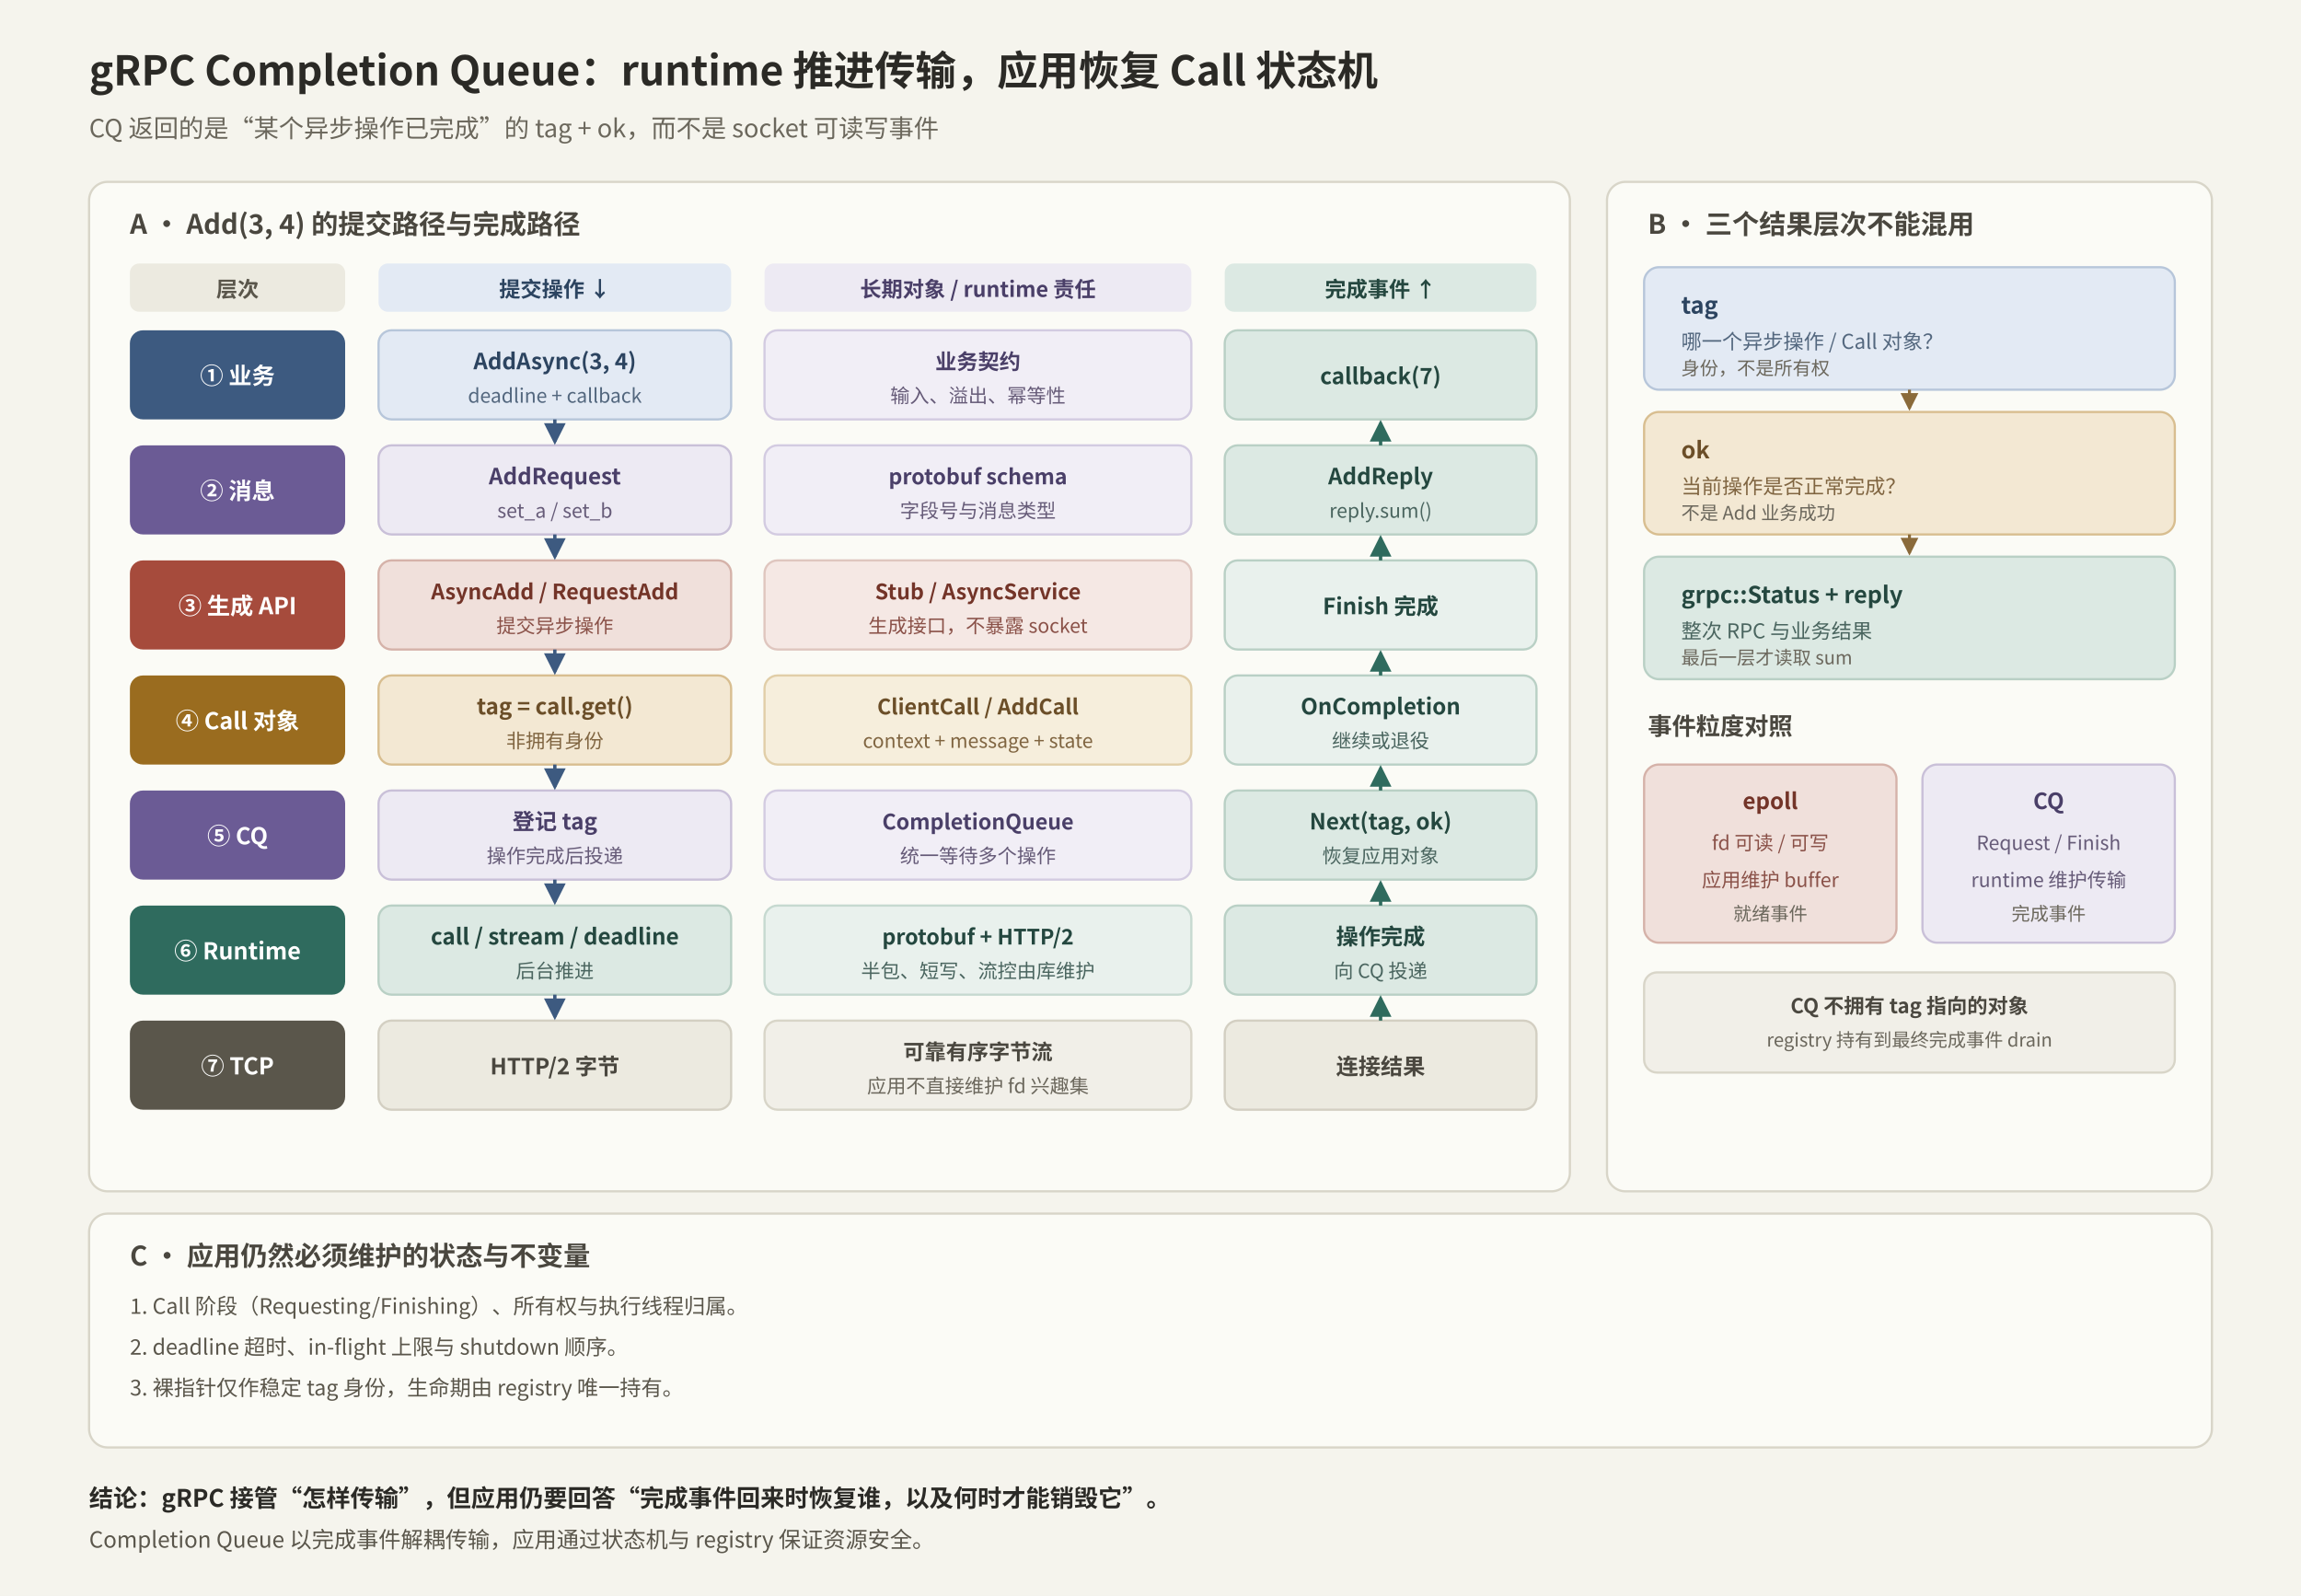
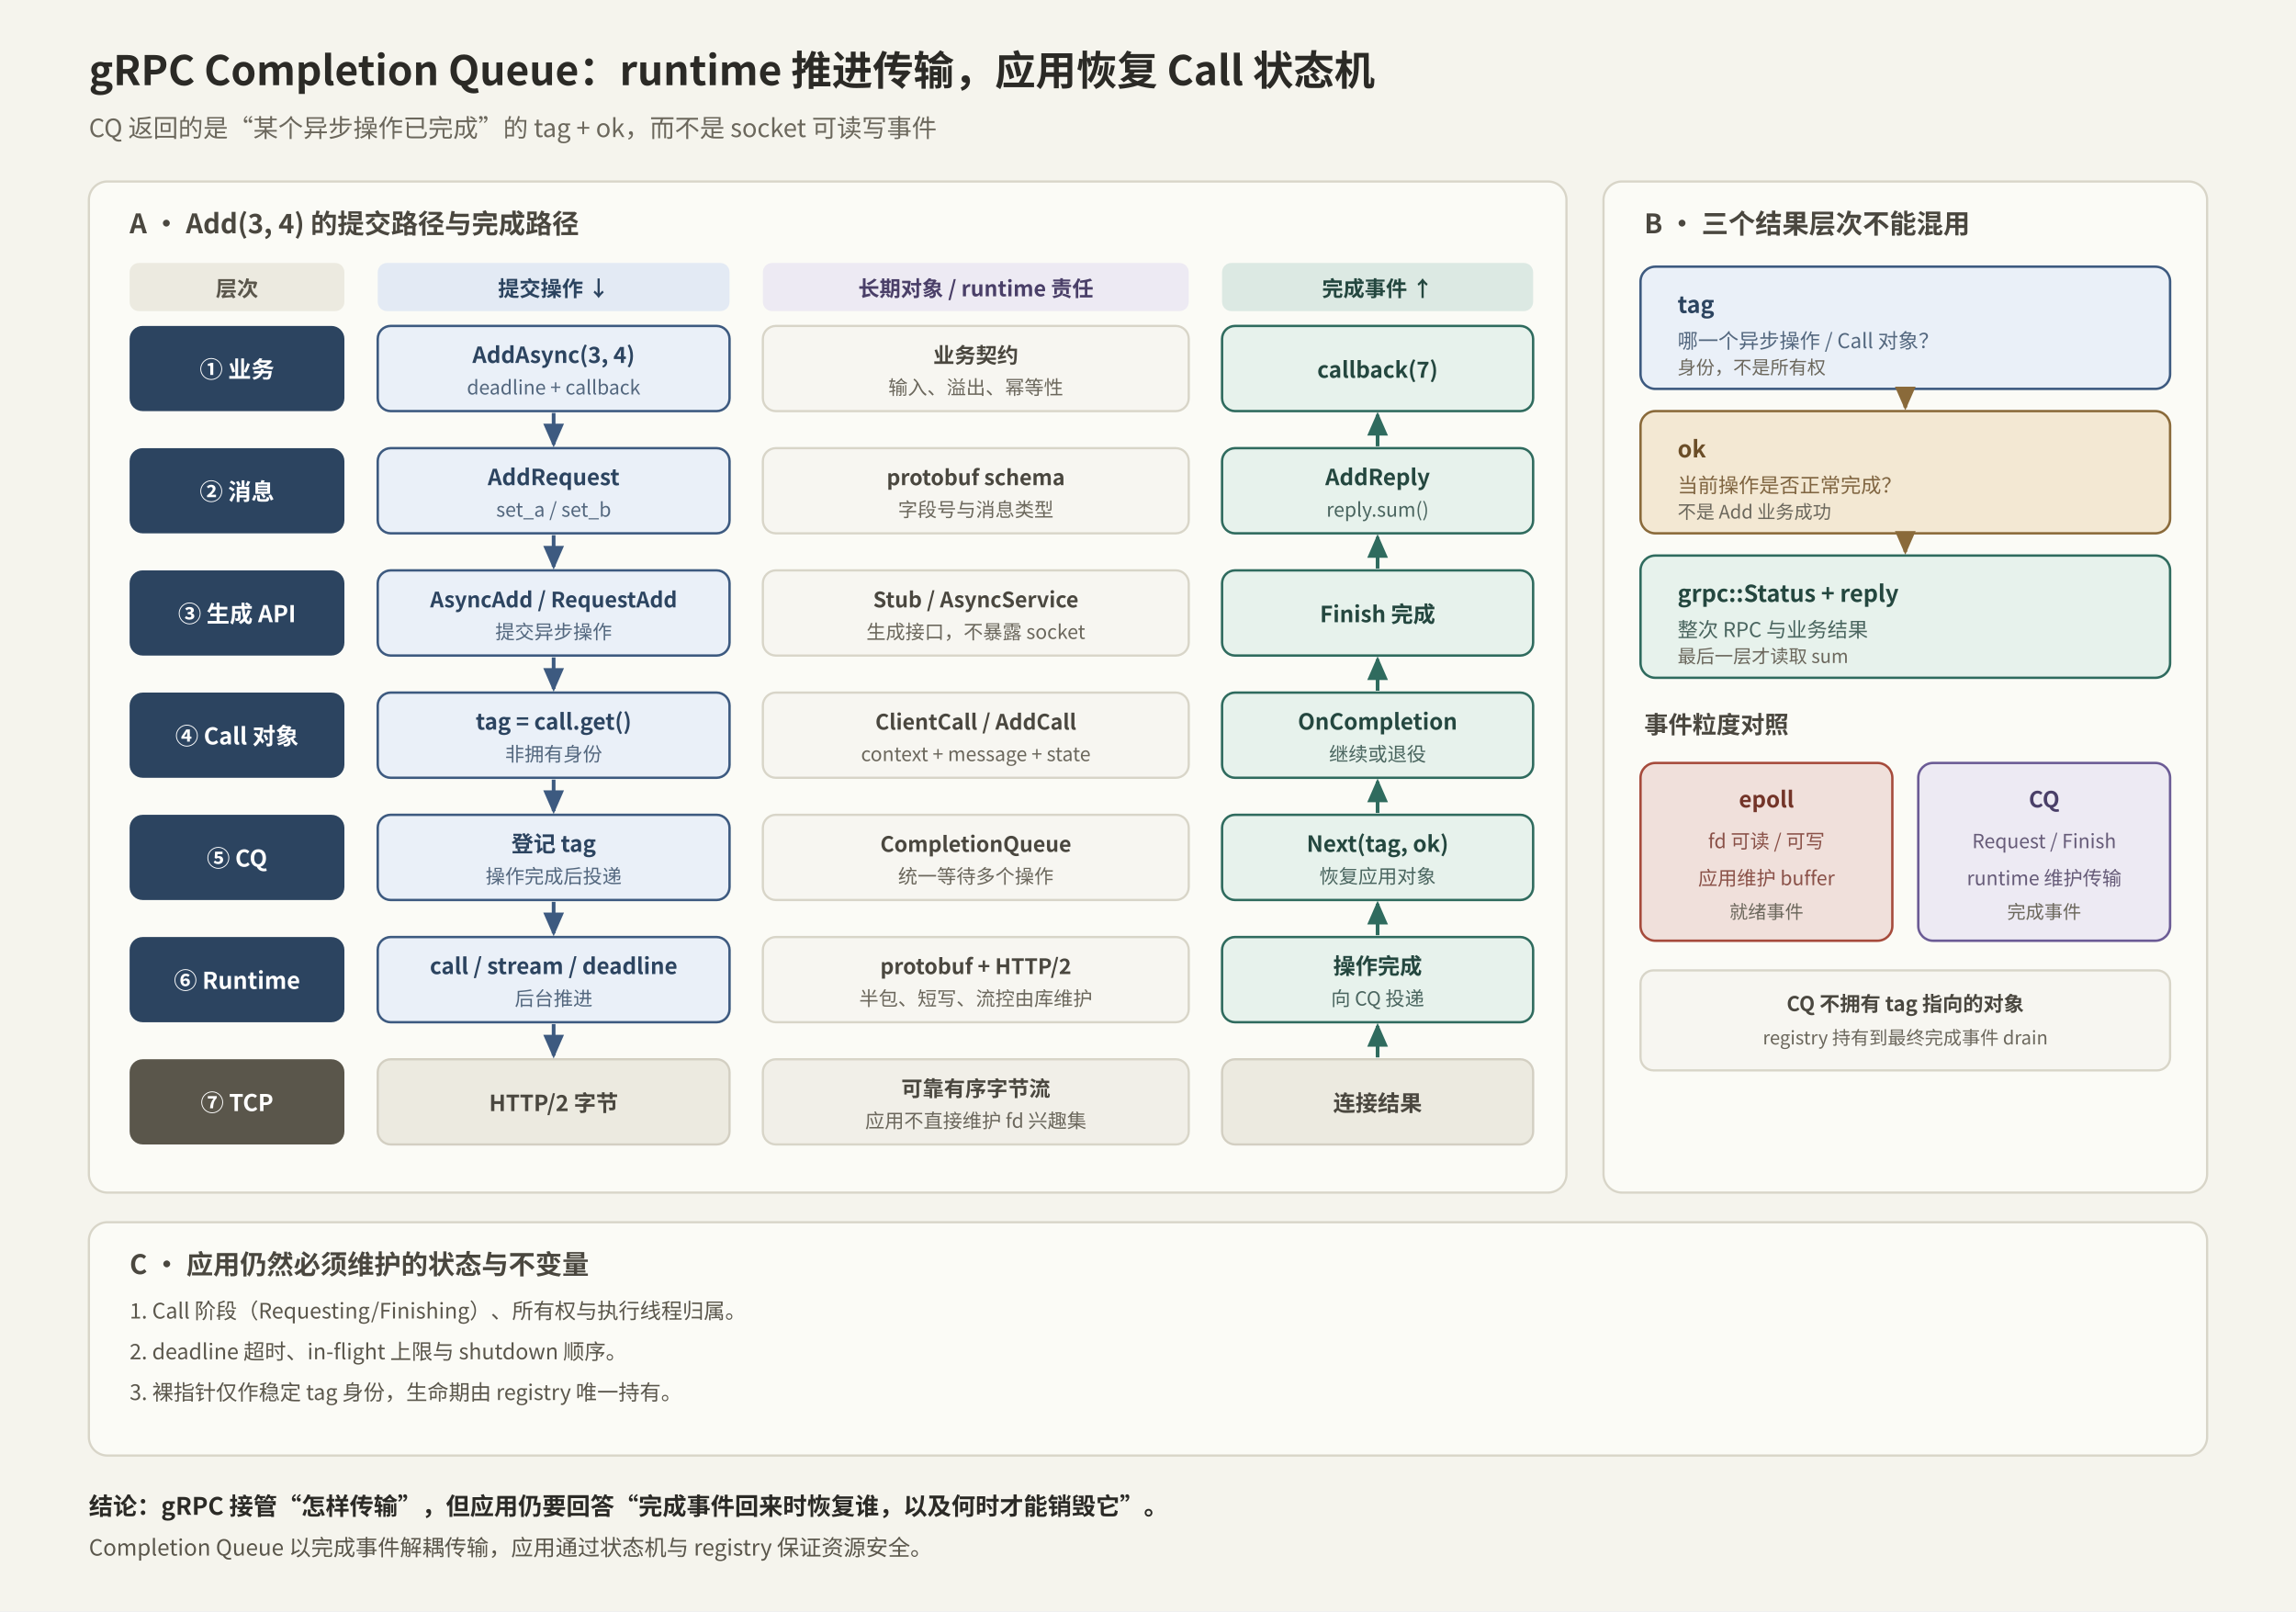
- <svg xmlns="http://www.w3.org/2000/svg" viewBox="0 0 1240 860" font-family="'PingFang SC','Hiragino Sans GB','Microsoft YaHei','Noto Sans CJK SC',sans-serif">
+ <svg xmlns="http://www.w3.org/2000/svg" viewBox="0 0 1240 870" font-family="'PingFang SC','Hiragino Sans GB','Microsoft YaHei','Noto Sans CJK SC',sans-serif">
  <defs>
-     <marker id="arr-down" viewBox="0 0 10 10" refX="8.5" refY="5" markerWidth="6.5" markerHeight="6.5" orient="auto">
-       <path d="M0 0 L10 5 L0 10 Z" fill="#3D5A80" />
+     <marker id="arr-down" viewBox="0 0 10 10" refX="7" refY="5" markerWidth="8" markerHeight="8" orient="auto-start-reverse">
+       <path d="M 0 1.5 L 8 5 L 0 8.5 z" fill="#3D5A80" />
    </marker>
-     <marker id="arr-up" viewBox="0 0 10 10" refX="8.5" refY="5" markerWidth="6.5" markerHeight="6.5" orient="auto">
-       <path d="M0 0 L10 5 L0 10 Z" fill="#2F6B5E" />
+     <marker id="arr-up" viewBox="0 0 10 10" refX="7" refY="5" markerWidth="8" markerHeight="8" orient="auto-start-reverse">
+       <path d="M 0 1.5 L 8 5 L 0 8.5 z" fill="#2F6B5E" />
    </marker>
-     <marker id="arr-gold" viewBox="0 0 10 10" refX="8.5" refY="5" markerWidth="6" markerHeight="6" orient="auto">
-       <path d="M0 0 L10 5 L0 10 Z" fill="#8A6A3A" />
+     <marker id="arr-gold" viewBox="0 0 10 10" refX="7" refY="5" markerWidth="8" markerHeight="8" orient="auto-start-reverse">
+       <path d="M 0 1.5 L 8 5 L 0 8.5 z" fill="#8A6A3A" />
    </marker>
  </defs>
-   <rect width="1240" height="860" fill="#F5F4ED" />
+   <rect width="1240" height="870" fill="#F5F4ED" />
  <text x="48" y="46" font-size="22" font-weight="700" fill="#2B2A26">
    gRPC Completion Queue：runtime 推进传输，应用恢复 Call 状态机
  </text>
  <text x="48" y="74" font-size="13.5" fill="#6B675C">
    CQ 返回的是“某个异步操作已完成”的 tag + ok，而不是 socket 可读写事件
  </text>
-   <rect x="48" y="98" width="798" height="544" rx="10" fill="#FBFBF6" stroke="#D8D5C8" stroke-width="1.2" />
+   <rect x="48" y="98" width="798" height="546" rx="10" fill="#FBFBF6" stroke="#D8D5C8" stroke-width="1.2" />
  <text x="70" y="126" font-size="14.5" font-weight="700" fill="#4A473F">
    A · Add(3, 4) 的提交路径与完成路径
  </text>
  <rect x="70" y="142" width="116" height="26" rx="5" fill="#ECEAE0" />
  <text x="128" y="160" text-anchor="middle" font-size="11.5" font-weight="700" fill="#5A564B">层次</text>
  <rect x="204" y="142" width="190" height="26" rx="5" fill="#E3EAF4" />
  <text x="299" y="160" text-anchor="middle" font-size="11.5" font-weight="700" fill="#2C4460">提交操作 ↓</text>
  <rect x="412" y="142" width="230" height="26" rx="5" fill="#EDEAF3" />
  <text x="527" y="160" text-anchor="middle" font-size="11.5" font-weight="700" fill="#4A3F68">长期对象 / runtime 责任</text>
  <rect x="660" y="142" width="168" height="26" rx="5" fill="#DCE9E3" />
  <text x="744" y="160" text-anchor="middle" font-size="11.5" font-weight="700" fill="#24473F">完成事件 ↑</text>
-   <rect x="70" y="178" width="116" height="48" rx="7" fill="#3D5A80" />
-   <text x="128" y="207" text-anchor="middle" font-size="12.5" font-weight="700" fill="#FFFFFF">① 业务</text>
-   <rect x="204" y="178" width="190" height="48" rx="7" fill="#E3EAF4" stroke="#B7C6DA" stroke-width="1.2" />
-   <text x="299" y="199" text-anchor="middle" font-size="12" font-weight="700" fill="#2C4460">AddAsync(3, 4)</text>
-   <text x="299" y="217" text-anchor="middle" font-size="10.5" fill="#53677E">deadline + callback</text>
-   <rect x="412" y="178" width="230" height="48" rx="7" fill="#F1EEF6" stroke="#D3CBE1" stroke-width="1.2" />
-   <text x="527" y="199" text-anchor="middle" font-size="11.5" font-weight="700" fill="#4A3F68">业务契约</text>
-   <text x="527" y="217" text-anchor="middle" font-size="10.5" fill="#665B78">输入、溢出、幂等性</text>
-   <rect x="660" y="178" width="168" height="48" rx="7" fill="#DCE9E3" stroke="#B9D0C5" stroke-width="1.2" />
-   <text x="744" y="207" text-anchor="middle" font-size="12" font-weight="700" fill="#24473F">callback(7)</text>
-   <rect x="70" y="240" width="116" height="48" rx="7" fill="#6B5B95" />
-   <text x="128" y="269" text-anchor="middle" font-size="12.5" font-weight="700" fill="#FFFFFF">② 消息</text>
-   <rect x="204" y="240" width="190" height="48" rx="7" fill="#EDEAF3" stroke="#C9C0D8" stroke-width="1.2" />
-   <text x="299" y="261" text-anchor="middle" font-size="12" font-weight="700" fill="#4A3F68">AddRequest</text>
-   <text x="299" y="279" text-anchor="middle" font-size="10.5" fill="#665B78">set_a / set_b</text>
-   <rect x="412" y="240" width="230" height="48" rx="7" fill="#F1EEF6" stroke="#D3CBE1" stroke-width="1.2" />
-   <text x="527" y="261" text-anchor="middle" font-size="11.5" font-weight="700" fill="#4A3F68">protobuf schema</text>
-   <text x="527" y="279" text-anchor="middle" font-size="10.5" fill="#665B78">字段号与消息类型</text>
-   <rect x="660" y="240" width="168" height="48" rx="7" fill="#DCE9E3" stroke="#B9D0C5" stroke-width="1.2" />
-   <text x="744" y="261" text-anchor="middle" font-size="12" font-weight="700" fill="#24473F">AddReply</text>
+   <rect x="70" y="176" width="116" height="46" rx="7" fill="#2C4460" />
+   <text x="128" y="204" text-anchor="middle" font-size="12.5" font-weight="700" fill="#FFFFFF">① 业务</text>
+   <rect x="204" y="176" width="190" height="46" rx="7" fill="#EAF0F8" stroke="#3D5A80" stroke-width="1.3" />
+   <text x="299" y="196" text-anchor="middle" font-size="12" font-weight="700" fill="#2C4460">AddAsync(3, 4)</text>
+   <text x="299" y="213" text-anchor="middle" font-size="10.5" fill="#53677E">deadline + callback</text>
+   <rect x="412" y="176" width="230" height="46" rx="7" fill="#F7F6F1" stroke="#D8D5C8" stroke-width="1.2" />
+   <text x="527" y="196" text-anchor="middle" font-size="11.5" font-weight="700" fill="#4A473F">业务契约</text>
+   <text x="527" y="213" text-anchor="middle" font-size="10.5" fill="#6B675C">输入、溢出、幂等性</text>
+   <rect x="660" y="176" width="168" height="46" rx="7" fill="#E7F2EC" stroke="#2F6B5E" stroke-width="1.3" />
+   <text x="744" y="204" text-anchor="middle" font-size="12" font-weight="700" fill="#24473F">callback(7)</text>
+   <rect x="70" y="242" width="116" height="46" rx="7" fill="#2C4460" />
+   <text x="128" y="270" text-anchor="middle" font-size="12.5" font-weight="700" fill="#FFFFFF">② 消息</text>
+   <rect x="204" y="242" width="190" height="46" rx="7" fill="#EAF0F8" stroke="#3D5A80" stroke-width="1.3" />
+   <text x="299" y="262" text-anchor="middle" font-size="12" font-weight="700" fill="#2C4460">AddRequest</text>
+   <text x="299" y="279" text-anchor="middle" font-size="10.5" fill="#53677E">set_a / set_b</text>
+   <rect x="412" y="242" width="230" height="46" rx="7" fill="#F7F6F1" stroke="#D8D5C8" stroke-width="1.2" />
+   <text x="527" y="262" text-anchor="middle" font-size="11.5" font-weight="700" fill="#4A473F">protobuf schema</text>
+   <text x="527" y="279" text-anchor="middle" font-size="10.5" fill="#6B675C">字段号与消息类型</text>
+   <rect x="660" y="242" width="168" height="46" rx="7" fill="#E7F2EC" stroke="#2F6B5E" stroke-width="1.3" />
+   <text x="744" y="262" text-anchor="middle" font-size="12" font-weight="700" fill="#24473F">AddReply</text>
  <text x="744" y="279" text-anchor="middle" font-size="10.5" fill="#4A655F">reply.sum()</text>
-   <rect x="70" y="302" width="116" height="48" rx="7" fill="#A64B3C" />
-   <text x="128" y="331" text-anchor="middle" font-size="12.5" font-weight="700" fill="#FFFFFF">③ 生成 API</text>
-   <rect x="204" y="302" width="190" height="48" rx="7" fill="#F0E0DB" stroke="#D5B2A9" stroke-width="1.2" />
-   <text x="299" y="323" text-anchor="middle" font-size="11.5" font-weight="700" fill="#733428">AsyncAdd / RequestAdd</text>
-   <text x="299" y="341" text-anchor="middle" font-size="10.5" fill="#8A5148">提交异步操作</text>
-   <rect x="412" y="302" width="230" height="48" rx="7" fill="#F5E8E4" stroke="#DFC6BF" stroke-width="1.2" />
-   <text x="527" y="323" text-anchor="middle" font-size="11.5" font-weight="700" fill="#733428">Stub / AsyncService</text>
-   <text x="527" y="341" text-anchor="middle" font-size="10.5" fill="#8A5148">生成接口，不暴露 socket</text>
-   <rect x="660" y="302" width="168" height="48" rx="7" fill="#E9F1ED" stroke="#B9D0C5" stroke-width="1.2" />
-   <text x="744" y="331" text-anchor="middle" font-size="12" font-weight="700" fill="#24473F">Finish 完成</text>
-   <rect x="70" y="364" width="116" height="48" rx="7" fill="#9A6C1F" />
-   <text x="128" y="393" text-anchor="middle" font-size="12.5" font-weight="700" fill="#FFFFFF">④ Call 对象</text>
-   <rect x="204" y="364" width="190" height="48" rx="7" fill="#F3E8D3" stroke="#D8BE90" stroke-width="1.2" />
-   <text x="299" y="385" text-anchor="middle" font-size="12" font-weight="700" fill="#6B4E28">tag = call.get()</text>
-   <text x="299" y="403" text-anchor="middle" font-size="10.5" fill="#806541">非拥有身份</text>
-   <rect x="412" y="364" width="230" height="48" rx="7" fill="#F6EEDC" stroke="#E1CEA8" stroke-width="1.2" />
-   <text x="527" y="385" text-anchor="middle" font-size="11.5" font-weight="700" fill="#6B4E28">ClientCall / AddCall</text>
-   <text x="527" y="403" text-anchor="middle" font-size="10.5" fill="#806541">context + message + state</text>
-   <rect x="660" y="364" width="168" height="48" rx="7" fill="#E9F1ED" stroke="#B9D0C5" stroke-width="1.2" />
-   <text x="744" y="385" text-anchor="middle" font-size="12" font-weight="700" fill="#24473F">OnCompletion</text>
-   <text x="744" y="403" text-anchor="middle" font-size="10.5" fill="#4A655F">继续或退役</text>
-   <rect x="70" y="426" width="116" height="48" rx="7" fill="#6B5B95" />
-   <text x="128" y="455" text-anchor="middle" font-size="12.5" font-weight="700" fill="#FFFFFF">⑤ CQ</text>
-   <rect x="204" y="426" width="190" height="48" rx="7" fill="#EDEAF3" stroke="#C9C0D8" stroke-width="1.2" />
-   <text x="299" y="447" text-anchor="middle" font-size="12" font-weight="700" fill="#4A3F68">登记 tag</text>
-   <text x="299" y="465" text-anchor="middle" font-size="10.5" fill="#665B78">操作完成后投递</text>
-   <rect x="412" y="426" width="230" height="48" rx="7" fill="#F1EEF6" stroke="#D3CBE1" stroke-width="1.2" />
-   <text x="527" y="447" text-anchor="middle" font-size="11.5" font-weight="700" fill="#4A3F68">CompletionQueue</text>
-   <text x="527" y="465" text-anchor="middle" font-size="10.5" fill="#665B78">统一等待多个操作</text>
-   <rect x="660" y="426" width="168" height="48" rx="7" fill="#DCE9E3" stroke="#B9D0C5" stroke-width="1.2" />
-   <text x="744" y="447" text-anchor="middle" font-size="12" font-weight="700" fill="#24473F">Next(tag, ok)</text>
-   <text x="744" y="465" text-anchor="middle" font-size="10.5" fill="#4A655F">恢复应用对象</text>
-   <rect x="70" y="488" width="116" height="48" rx="7" fill="#2F6B5E" />
-   <text x="128" y="517" text-anchor="middle" font-size="12.5" font-weight="700" fill="#FFFFFF">⑥ Runtime</text>
-   <rect x="204" y="488" width="190" height="48" rx="7" fill="#DCE9E3" stroke="#B9D0C5" stroke-width="1.2" />
-   <text x="299" y="509" text-anchor="middle" font-size="12" font-weight="700" fill="#24473F">call / stream / deadline</text>
-   <text x="299" y="527" text-anchor="middle" font-size="10.5" fill="#4A655F">后台推进</text>
-   <rect x="412" y="488" width="230" height="48" rx="7" fill="#E9F1ED" stroke="#C6D9D0" stroke-width="1.2" />
-   <text x="527" y="509" text-anchor="middle" font-size="11.5" font-weight="700" fill="#24473F">protobuf + HTTP/2</text>
-   <text x="527" y="527" text-anchor="middle" font-size="10.5" fill="#4A655F">半包、短写、流控由库维护</text>
-   <rect x="660" y="488" width="168" height="48" rx="7" fill="#DCE9E3" stroke="#B9D0C5" stroke-width="1.2" />
-   <text x="744" y="509" text-anchor="middle" font-size="12" font-weight="700" fill="#24473F">操作完成</text>
-   <text x="744" y="527" text-anchor="middle" font-size="10.5" fill="#4A655F">向 CQ 投递</text>
-   <rect x="70" y="550" width="116" height="48" rx="7" fill="#5A564B" />
-   <text x="128" y="579" text-anchor="middle" font-size="12.5" font-weight="700" fill="#FFFFFF">⑦ TCP</text>
-   <rect x="204" y="550" width="190" height="48" rx="7" fill="#ECEAE0" stroke="#D3CFC2" stroke-width="1.2" />
-   <text x="299" y="579" text-anchor="middle" font-size="12" font-weight="700" fill="#4A473F">HTTP/2 字节</text>
-   <rect x="412" y="550" width="230" height="48" rx="7" fill="#F1EFE8" stroke="#D8D5C8" stroke-width="1.2" />
-   <text x="527" y="571" text-anchor="middle" font-size="11.5" font-weight="700" fill="#4A473F">可靠有序字节流</text>
-   <text x="527" y="589" text-anchor="middle" font-size="10.5" fill="#6B675C">应用不直接维护 fd 兴趣集</text>
-   <rect x="660" y="550" width="168" height="48" rx="7" fill="#ECEAE0" stroke="#D3CFC2" stroke-width="1.2" />
-   <text x="744" y="579" text-anchor="middle" font-size="12" font-weight="700" fill="#4A473F">连接结果</text>
-   <path d="M299 226 V238" stroke="#3D5A80" stroke-width="1.8" marker-end="url(#arr-down)" />
-   <path d="M299 288 V300" stroke="#3D5A80" stroke-width="1.8" marker-end="url(#arr-down)" />
-   <path d="M299 350 V362" stroke="#3D5A80" stroke-width="1.8" marker-end="url(#arr-down)" />
-   <path d="M299 412 V424" stroke="#3D5A80" stroke-width="1.8" marker-end="url(#arr-down)" />
-   <path d="M299 474 V486" stroke="#3D5A80" stroke-width="1.8" marker-end="url(#arr-down)" />
-   <path d="M299 536 V548" stroke="#3D5A80" stroke-width="1.8" marker-end="url(#arr-down)" />
-   <path d="M744 550 V538" stroke="#2F6B5E" stroke-width="1.8" marker-end="url(#arr-up)" />
-   <path d="M744 488 V476" stroke="#2F6B5E" stroke-width="1.8" marker-end="url(#arr-up)" />
-   <path d="M744 426 V414" stroke="#2F6B5E" stroke-width="1.8" marker-end="url(#arr-up)" />
-   <path d="M744 364 V352" stroke="#2F6B5E" stroke-width="1.8" marker-end="url(#arr-up)" />
-   <path d="M744 302 V290" stroke="#2F6B5E" stroke-width="1.8" marker-end="url(#arr-up)" />
-   <path d="M744 240 V228" stroke="#2F6B5E" stroke-width="1.8" marker-end="url(#arr-up)" />
-   <rect x="866" y="98" width="326" height="544" rx="10" fill="#FBFBF6" stroke="#D8D5C8" stroke-width="1.2" />
+   <rect x="70" y="308" width="116" height="46" rx="7" fill="#2C4460" />
+   <text x="128" y="336" text-anchor="middle" font-size="12.5" font-weight="700" fill="#FFFFFF">③ 生成 API</text>
+   <rect x="204" y="308" width="190" height="46" rx="7" fill="#EAF0F8" stroke="#3D5A80" stroke-width="1.3" />
+   <text x="299" y="328" text-anchor="middle" font-size="11.5" font-weight="700" fill="#2C4460">AsyncAdd / RequestAdd</text>
+   <text x="299" y="345" text-anchor="middle" font-size="10.5" fill="#53677E">提交异步操作</text>
+   <rect x="412" y="308" width="230" height="46" rx="7" fill="#F7F6F1" stroke="#D8D5C8" stroke-width="1.2" />
+   <text x="527" y="328" text-anchor="middle" font-size="11.5" font-weight="700" fill="#4A473F">Stub / AsyncService</text>
+   <text x="527" y="345" text-anchor="middle" font-size="10.5" fill="#6B675C">生成接口，不暴露 socket</text>
+   <rect x="660" y="308" width="168" height="46" rx="7" fill="#E7F2EC" stroke="#2F6B5E" stroke-width="1.3" />
+   <text x="744" y="336" text-anchor="middle" font-size="12" font-weight="700" fill="#24473F">Finish 完成</text>
+   <rect x="70" y="374" width="116" height="46" rx="7" fill="#2C4460" />
+   <text x="128" y="402" text-anchor="middle" font-size="12.5" font-weight="700" fill="#FFFFFF">④ Call 对象</text>
+   <rect x="204" y="374" width="190" height="46" rx="7" fill="#EAF0F8" stroke="#3D5A80" stroke-width="1.3" />
+   <text x="299" y="394" text-anchor="middle" font-size="12" font-weight="700" fill="#2C4460">tag = call.get()</text>
+   <text x="299" y="411" text-anchor="middle" font-size="10.5" fill="#53677E">非拥有身份</text>
+   <rect x="412" y="374" width="230" height="46" rx="7" fill="#F7F6F1" stroke="#D8D5C8" stroke-width="1.2" />
+   <text x="527" y="394" text-anchor="middle" font-size="11.5" font-weight="700" fill="#4A473F">ClientCall / AddCall</text>
+   <text x="527" y="411" text-anchor="middle" font-size="10.5" fill="#6B675C">context + message + state</text>
+   <rect x="660" y="374" width="168" height="46" rx="7" fill="#E7F2EC" stroke="#2F6B5E" stroke-width="1.3" />
+   <text x="744" y="394" text-anchor="middle" font-size="12" font-weight="700" fill="#24473F">OnCompletion</text>
+   <text x="744" y="411" text-anchor="middle" font-size="10.5" fill="#4A655F">继续或退役</text>
+   <rect x="70" y="440" width="116" height="46" rx="7" fill="#2C4460" />
+   <text x="128" y="468" text-anchor="middle" font-size="12.5" font-weight="700" fill="#FFFFFF">⑤ CQ</text>
+   <rect x="204" y="440" width="190" height="46" rx="7" fill="#EAF0F8" stroke="#3D5A80" stroke-width="1.3" />
+   <text x="299" y="460" text-anchor="middle" font-size="12" font-weight="700" fill="#2C4460">登记 tag</text>
+   <text x="299" y="477" text-anchor="middle" font-size="10.5" fill="#53677E">操作完成后投递</text>
+   <rect x="412" y="440" width="230" height="46" rx="7" fill="#F7F6F1" stroke="#D8D5C8" stroke-width="1.2" />
+   <text x="527" y="460" text-anchor="middle" font-size="11.5" font-weight="700" fill="#4A473F">CompletionQueue</text>
+   <text x="527" y="477" text-anchor="middle" font-size="10.5" fill="#6B675C">统一等待多个操作</text>
+   <rect x="660" y="440" width="168" height="46" rx="7" fill="#E7F2EC" stroke="#2F6B5E" stroke-width="1.3" />
+   <text x="744" y="460" text-anchor="middle" font-size="12" font-weight="700" fill="#24473F">Next(tag, ok)</text>
+   <text x="744" y="477" text-anchor="middle" font-size="10.5" fill="#4A655F">恢复应用对象</text>
+   <rect x="70" y="506" width="116" height="46" rx="7" fill="#2C4460" />
+   <text x="128" y="534" text-anchor="middle" font-size="12.5" font-weight="700" fill="#FFFFFF">⑥ Runtime</text>
+   <rect x="204" y="506" width="190" height="46" rx="7" fill="#EAF0F8" stroke="#3D5A80" stroke-width="1.3" />
+   <text x="299" y="526" text-anchor="middle" font-size="12" font-weight="700" fill="#2C4460">call / stream / deadline</text>
+   <text x="299" y="543" text-anchor="middle" font-size="10.5" fill="#53677E">后台推进</text>
+   <rect x="412" y="506" width="230" height="46" rx="7" fill="#F7F6F1" stroke="#D8D5C8" stroke-width="1.2" />
+   <text x="527" y="526" text-anchor="middle" font-size="11.5" font-weight="700" fill="#4A473F">protobuf + HTTP/2</text>
+   <text x="527" y="543" text-anchor="middle" font-size="10.5" fill="#6B675C">半包、短写、流控由库维护</text>
+   <rect x="660" y="506" width="168" height="46" rx="7" fill="#E7F2EC" stroke="#2F6B5E" stroke-width="1.3" />
+   <text x="744" y="526" text-anchor="middle" font-size="12" font-weight="700" fill="#24473F">操作完成</text>
+   <text x="744" y="543" text-anchor="middle" font-size="10.5" fill="#4A655F">向 CQ 投递</text>
+   <rect x="70" y="572" width="116" height="46" rx="7" fill="#5A564B" />
+   <text x="128" y="600" text-anchor="middle" font-size="12.5" font-weight="700" fill="#FFFFFF">⑦ TCP</text>
+   <rect x="204" y="572" width="190" height="46" rx="7" fill="#ECEAE0" stroke="#D3CFC2" stroke-width="1.2" />
+   <text x="299" y="600" text-anchor="middle" font-size="12" font-weight="700" fill="#4A473F">HTTP/2 字节</text>
+   <rect x="412" y="572" width="230" height="46" rx="7" fill="#F1EFE8" stroke="#D8D5C8" stroke-width="1.2" />
+   <text x="527" y="592" text-anchor="middle" font-size="11.5" font-weight="700" fill="#4A473F">可靠有序字节流</text>
+   <text x="527" y="609" text-anchor="middle" font-size="10.5" fill="#6B675C">应用不直接维护 fd 兴趣集</text>
+   <rect x="660" y="572" width="168" height="46" rx="7" fill="#ECEAE0" stroke="#D3CFC2" stroke-width="1.2" />
+   <text x="744" y="600" text-anchor="middle" font-size="12" font-weight="700" fill="#4A473F">连接结果</text>
+   <path d="M 299 223 V 240" stroke="#3D5A80" stroke-width="2" marker-end="url(#arr-down)" />
+   <path d="M 299 289 V 306" stroke="#3D5A80" stroke-width="2" marker-end="url(#arr-down)" />
+   <path d="M 299 355 V 372" stroke="#3D5A80" stroke-width="2" marker-end="url(#arr-down)" />
+   <path d="M 299 421 V 438" stroke="#3D5A80" stroke-width="2" marker-end="url(#arr-down)" />
+   <path d="M 299 487 V 504" stroke="#3D5A80" stroke-width="2" marker-end="url(#arr-down)" />
+   <path d="M 299 553 V 570" stroke="#3D5A80" stroke-width="2" marker-end="url(#arr-down)" />
+   <path d="M 744 571 V 554" stroke="#2F6B5E" stroke-width="2" marker-end="url(#arr-up)" />
+   <path d="M 744 505 V 488" stroke="#2F6B5E" stroke-width="2" marker-end="url(#arr-up)" />
+   <path d="M 744 439 V 422" stroke="#2F6B5E" stroke-width="2" marker-end="url(#arr-up)" />
+   <path d="M 744 373 V 356" stroke="#2F6B5E" stroke-width="2" marker-end="url(#arr-up)" />
+   <path d="M 744 307 V 290" stroke="#2F6B5E" stroke-width="2" marker-end="url(#arr-up)" />
+   <path d="M 744 241 V 224" stroke="#2F6B5E" stroke-width="2" marker-end="url(#arr-up)" />
+   <rect x="866" y="98" width="326" height="546" rx="10" fill="#FBFBF6" stroke="#D8D5C8" stroke-width="1.2" />
  <text x="888" y="126" font-size="14.5" font-weight="700" fill="#4A473F">
    B · 三个结果层次不能混用
  </text>
-   <rect x="886" y="144" width="286" height="66" rx="8" fill="#E3EAF4" stroke="#B7C6DA" stroke-width="1.2" />
+   <rect x="886" y="144" width="286" height="66" rx="8" fill="#EAF0F8" stroke="#3D5A80" stroke-width="1.3" />
  <text x="906" y="169" font-size="12.5" font-weight="700" fill="#2C4460">tag</text>
  <text x="906" y="188" font-size="11" fill="#53677E">哪一个异步操作 / Call 对象？</text>
  <text x="906" y="202" font-size="10" fill="#6B675C">身份，不是所有权</text>
-   <path d="M1029 210 V220" stroke="#8A6A3A" stroke-width="1.6" marker-end="url(#arr-gold)" />
-   <rect x="886" y="222" width="286" height="66" rx="8" fill="#F3E8D3" stroke="#D8BE90" stroke-width="1.2" />
+   <path d="M 1029 210 V 220" stroke="#8A6A3A" stroke-width="2" marker-end="url(#arr-gold)" />
+   <rect x="886" y="222" width="286" height="66" rx="8" fill="#F3E8D3" stroke="#8A6A3A" stroke-width="1.3" />
  <text x="906" y="247" font-size="12.5" font-weight="700" fill="#6B4E28">ok</text>
  <text x="906" y="266" font-size="11" fill="#806541">当前操作是否正常完成？</text>
  <text x="906" y="280" font-size="10" fill="#6B675C">不是 Add 业务成功</text>
-   <path d="M1029 288 V298" stroke="#8A6A3A" stroke-width="1.6" marker-end="url(#arr-gold)" />
-   <rect x="886" y="300" width="286" height="66" rx="8" fill="#DCE9E3" stroke="#B9D0C5" stroke-width="1.2" />
+   <path d="M 1029 288 V 298" stroke="#8A6A3A" stroke-width="2" marker-end="url(#arr-gold)" />
+   <rect x="886" y="300" width="286" height="66" rx="8" fill="#E7F2EC" stroke="#2F6B5E" stroke-width="1.3" />
  <text x="906" y="325" font-size="12.5" font-weight="700" fill="#24473F">grpc::Status + reply</text>
  <text x="906" y="344" font-size="11" fill="#4A655F">整次 RPC 与业务结果</text>
  <text x="906" y="358" font-size="10" fill="#6B675C">最后一层才读取 sum</text>
  <text x="888" y="396" font-size="13" font-weight="700" fill="#4A473F">
    事件粒度对照
  </text>
-   <rect x="886" y="412" width="136" height="96" rx="8" fill="#F0E0DB" stroke="#D5B2A9" stroke-width="1.2" />
+   <rect x="886" y="412" width="136" height="96" rx="8" fill="#F0E0DB" stroke="#A64B3C" stroke-width="1.3" />
  <text x="954" y="436" text-anchor="middle" font-size="12" font-weight="700" fill="#733428">epoll</text>
  <text x="954" y="458" text-anchor="middle" font-size="10.5" fill="#8A5148">fd 可读 / 可写</text>
  <text x="954" y="478" text-anchor="middle" font-size="10.5" fill="#8A5148">应用维护 buffer</text>
  <text x="954" y="496" text-anchor="middle" font-size="10" fill="#6B675C">就绪事件</text>
-   <rect x="1036" y="412" width="136" height="96" rx="8" fill="#EDEAF3" stroke="#C9C0D8" stroke-width="1.2" />
+   <rect x="1036" y="412" width="136" height="96" rx="8" fill="#EDEAF3" stroke="#6B5B95" stroke-width="1.3" />
  <text x="1104" y="436" text-anchor="middle" font-size="12" font-weight="700" fill="#4A3F68">CQ</text>
  <text x="1104" y="458" text-anchor="middle" font-size="10.5" fill="#665B78">Request / Finish</text>
  <text x="1104" y="478" text-anchor="middle" font-size="10.5" fill="#665B78">runtime 维护传输</text>
  <text x="1104" y="496" text-anchor="middle" font-size="10" fill="#6B675C">完成事件</text>
-   <rect x="886" y="524" width="286" height="54" rx="7" fill="#F1EFE8" stroke="#D8D5C8" stroke-width="1.2" />
+   <rect x="886" y="524" width="286" height="54" rx="7" fill="#F7F6F1" stroke="#D8D5C8" stroke-width="1.2" />
  <text x="1029" y="546" text-anchor="middle" font-size="11" font-weight="700" fill="#4A473F">CQ 不拥有 tag 指向的对象</text>
  <text x="1029" y="564" text-anchor="middle" font-size="10" fill="#6B675C">registry 持有到最终完成事件 drain</text>
-   <rect x="48" y="654" width="1144" height="126" rx="10" fill="#FBFBF6" stroke="#D8D5C8" stroke-width="1.2" />
-   <text x="70" y="682" font-size="14.5" font-weight="700" fill="#4A473F">
+   <rect x="48" y="660" width="1144" height="126" rx="10" fill="#FBFBF6" stroke="#D8D5C8" stroke-width="1.2" />
+   <text x="70" y="688" font-size="14.5" font-weight="700" fill="#4A473F">
    C · 应用仍然必须维护的状态与不变量
  </text>
-   <text x="70" y="708" font-size="11.5" fill="#5A564B">
+   <text x="70" y="712" font-size="11.5" fill="#5A564B">
    1. Call 阶段（Requesting/Finishing）、所有权与执行线程归属。
  </text>
-   <text x="70" y="730" font-size="11.5" fill="#5A564B">
+   <text x="70" y="734" font-size="11.5" fill="#5A564B">
    2. deadline 超时、in-flight 上限与 shutdown 顺序。
  </text>
-   <text x="70" y="752" font-size="11.5" fill="#5A564B">
+   <text x="70" y="756" font-size="11.5" fill="#5A564B">
    3. 裸指针仅作稳定 tag 身份，生命期由 registry 唯一持有。
  </text>
-   <text x="48" y="812" font-size="13" font-weight="700" fill="#2B2A26">
+   <text x="48" y="818" font-size="13" font-weight="700" fill="#2B2A26">
    结论：gRPC 接管“怎样传输”，但应用仍要回答“完成事件回来时恢复谁，以及何时才能销毁它”。
  </text>
-   <text x="48" y="834" font-size="12" fill="#5A564B">
+   <text x="48" y="840" font-size="12" fill="#5A564B">
    Completion Queue 以完成事件解耦传输，应用通过状态机与 registry 保证资源安全。
  </text>
</svg>
